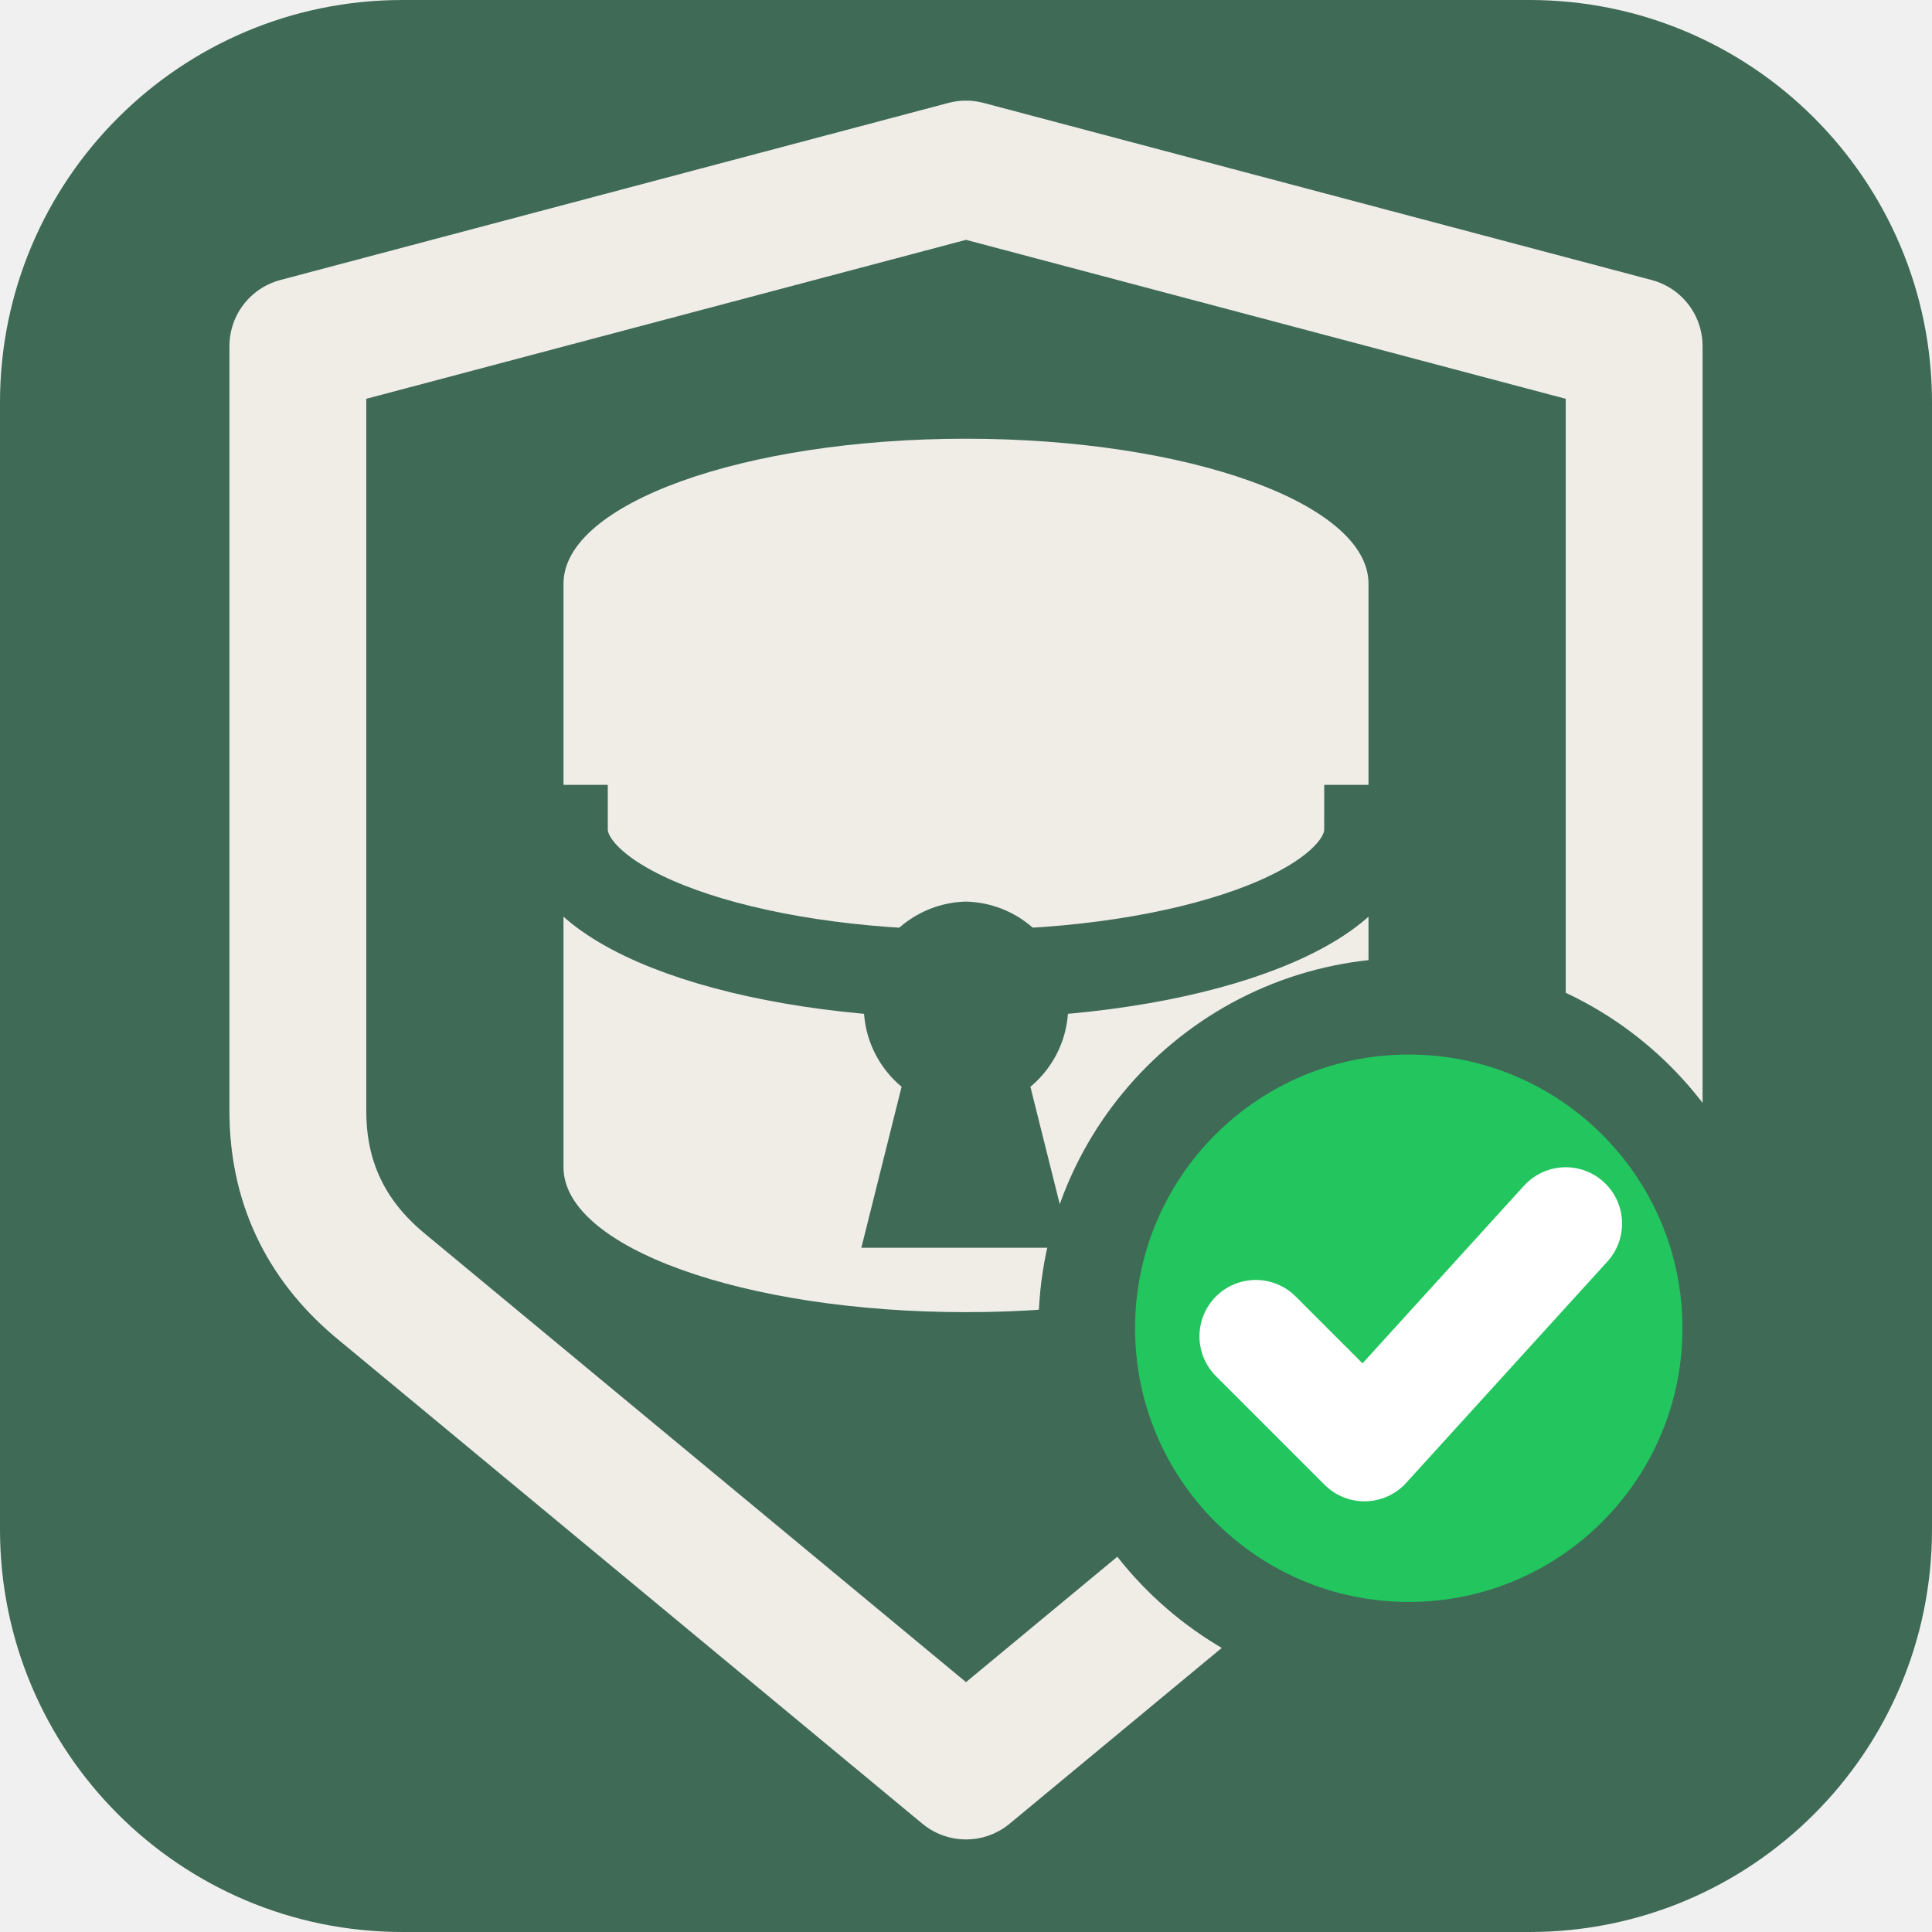
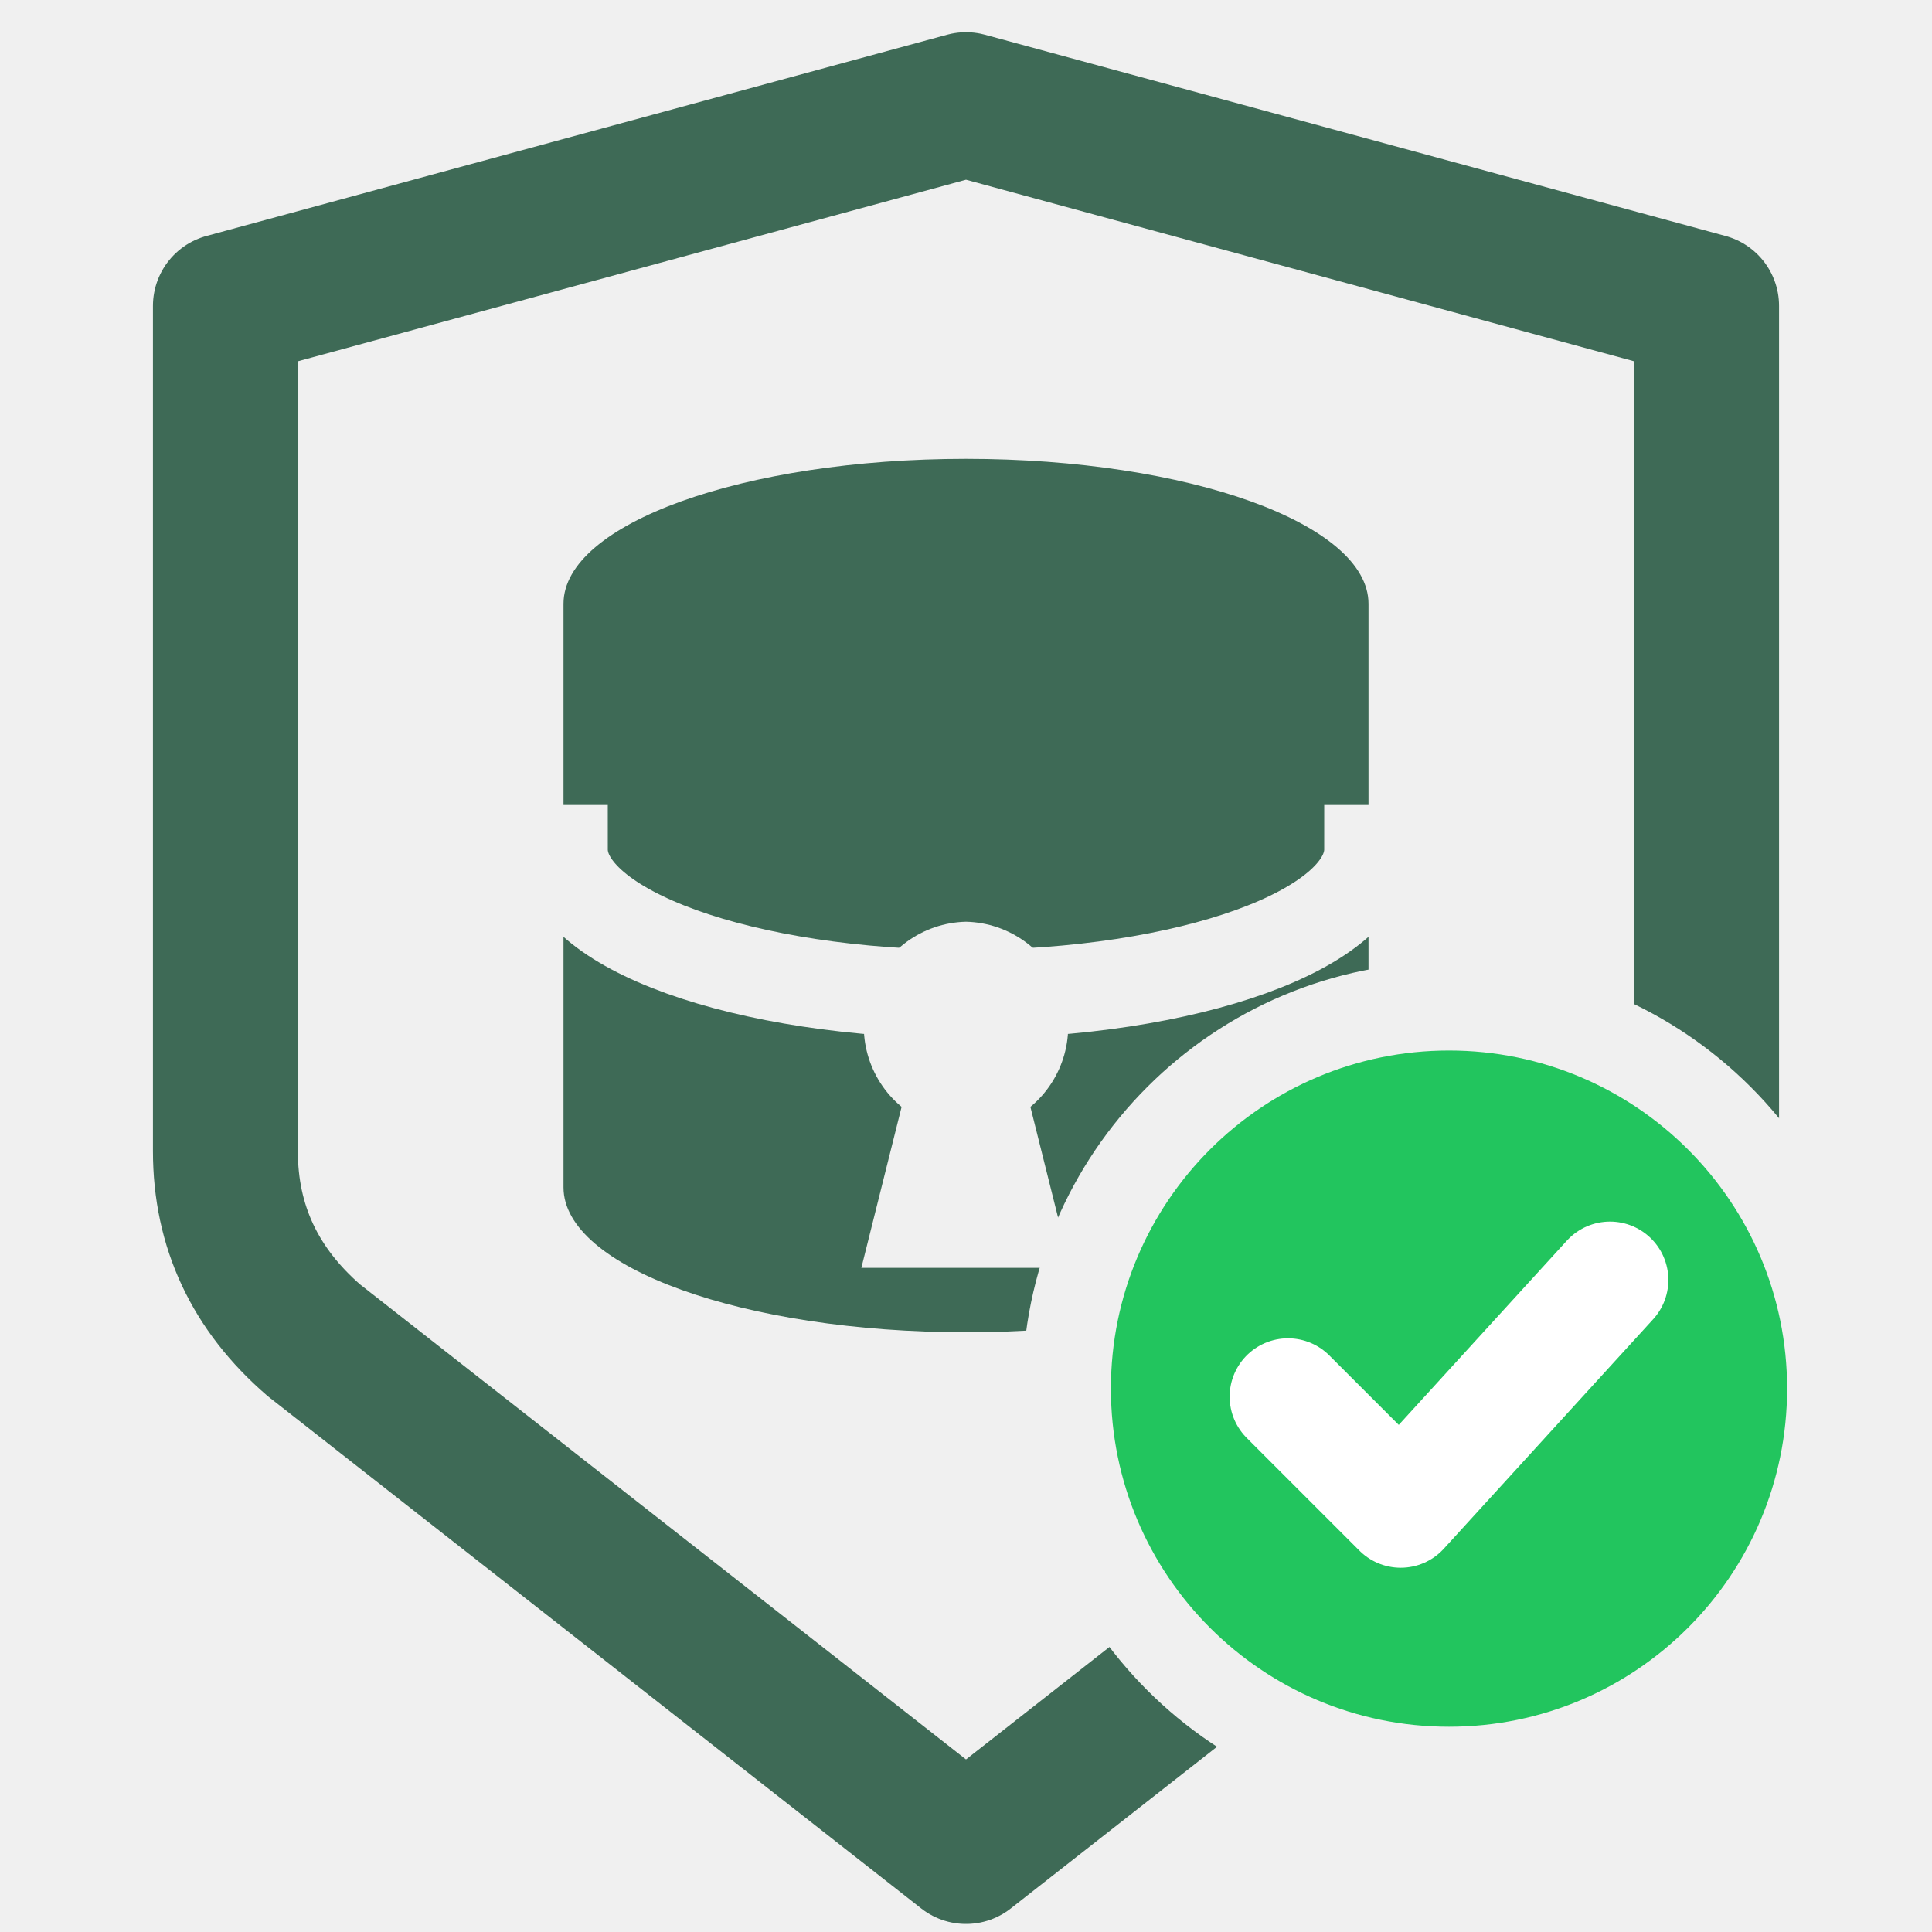
<svg xmlns="http://www.w3.org/2000/svg" viewBox="0 0 48 48" role="img" aria-label="A2 Synergy">
  <defs>
    <mask id="db" maskUnits="userSpaceOnUse" x="0" y="0" width="48" height="48">
-       <path d="M14,14.5 A10,3.6 0 0 1 34,14.5 V29 A10,3.6 0 0 1 14,29 Z" fill="#fff" />
-       <path d="M12,20.6 H14 A10,3.6 0 0 0 34,20.6 H36" fill="none" stroke="#000" stroke-width="2.2" />
-       <path d="M24,22.4 A2.6,2.6 0 0 1 25.6,27 L26.6,31 H21.4 L22.4,27 A2.6,2.6 0 0 1 24,22.4 Z" fill="#000" />
+       <path d="M14,15 A10,3.6 0 0 1 34,15 V29.5 A10,3.6 0 0 1 14,29.5 Z" fill="#fff" />
+       <path d="M12,21.1 H14 A10,3.6 0 0 0 34,21.1 H36" fill="none" stroke="#000" stroke-width="2.2" />
+       <path d="M24,22.9 A2.6,2.6 0 0 1 25.6,27.5 L26.6,31.5 H21.4 L22.4,27.5 A2.6,2.6 0 0 1 24,22.9 Z" fill="#000" />
+     </mask>
+     <mask id="ring" maskUnits="userSpaceOnUse" x="0" y="0" width="48" height="48">
+       <rect width="48" height="48" fill="#fff" />
+       <circle cx="36" cy="34.5" r="10.6" fill="#000" />
    </mask>
  </defs>
-   <rect width="48" height="48" rx="10" fill="#3e6a56" />
-   <path d="M24,4.2 L40.6,8.6 V27.6 Q40.6,30.2 38.6,31.9 L24,44 L9.4,31.9 Q7.4,30.2 7.4,27.6 V8.6 Z" fill="none" stroke="#f0ede7" stroke-width="3.4" stroke-linejoin="round" />
-   <rect width="48" height="48" fill="#f0ede7" mask="url(#db)" />
-   <circle cx="35" cy="33" r="8" fill="#22c55e" stroke="#3e6a56" stroke-width="2.4" />
-   <path d="M31.2,33.2 L33.9,35.9 L38.9,30.4" fill="none" stroke="#fff" stroke-width="2.8" stroke-linecap="round" stroke-linejoin="round" />
+   <g mask="url(#ring)">
+     <path d="M24,2.6 L42.4,7.6 V28.6 Q42.4,31.4 40.2,33.3 L24,46 L7.8,33.3 Q5.6,31.4 5.6,28.6 V7.6 Z" fill="none" stroke="#3e6a56" stroke-width="3.6" stroke-linejoin="round" />
+     <rect width="48" height="48" fill="#3e6a56" mask="url(#db)" />
+   </g>
+   <circle cx="36" cy="34.5" r="8.4" fill="#22c55e" />
+   <path d="M32,34.7 L34.8,37.5 L40,31.8" fill="none" stroke="#fff" stroke-width="2.9" stroke-linecap="round" stroke-linejoin="round" />
</svg>
